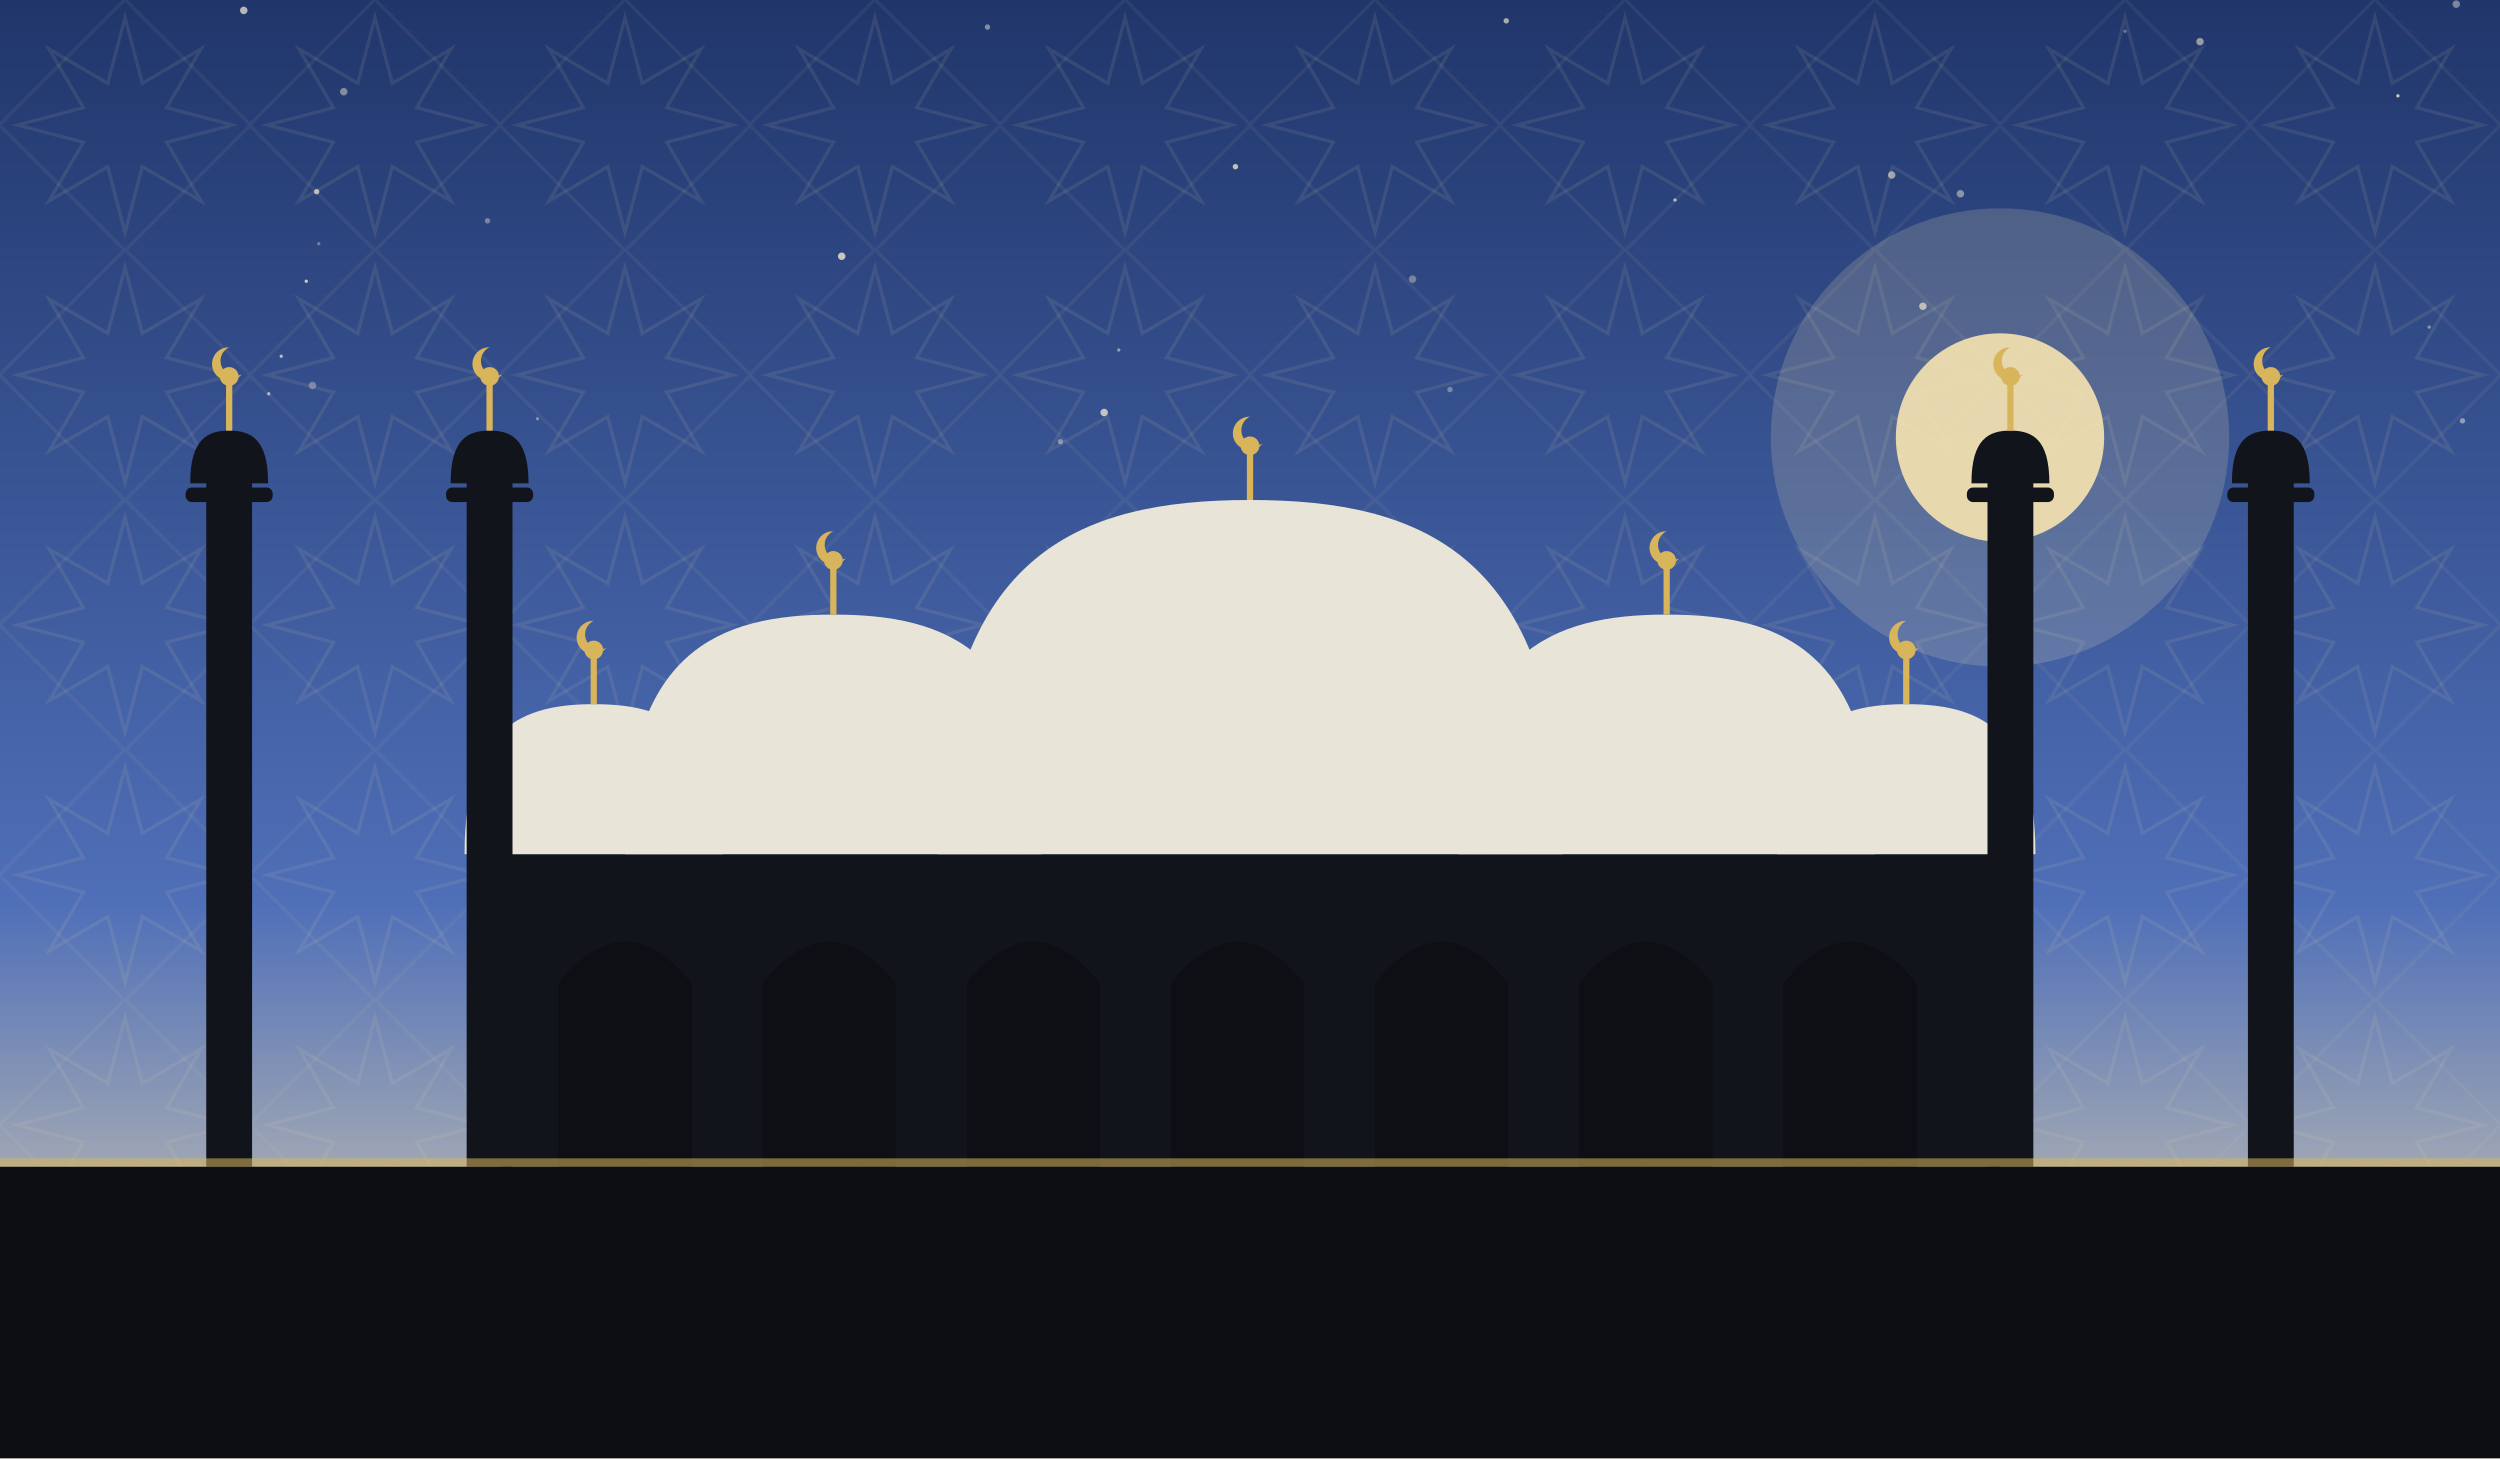
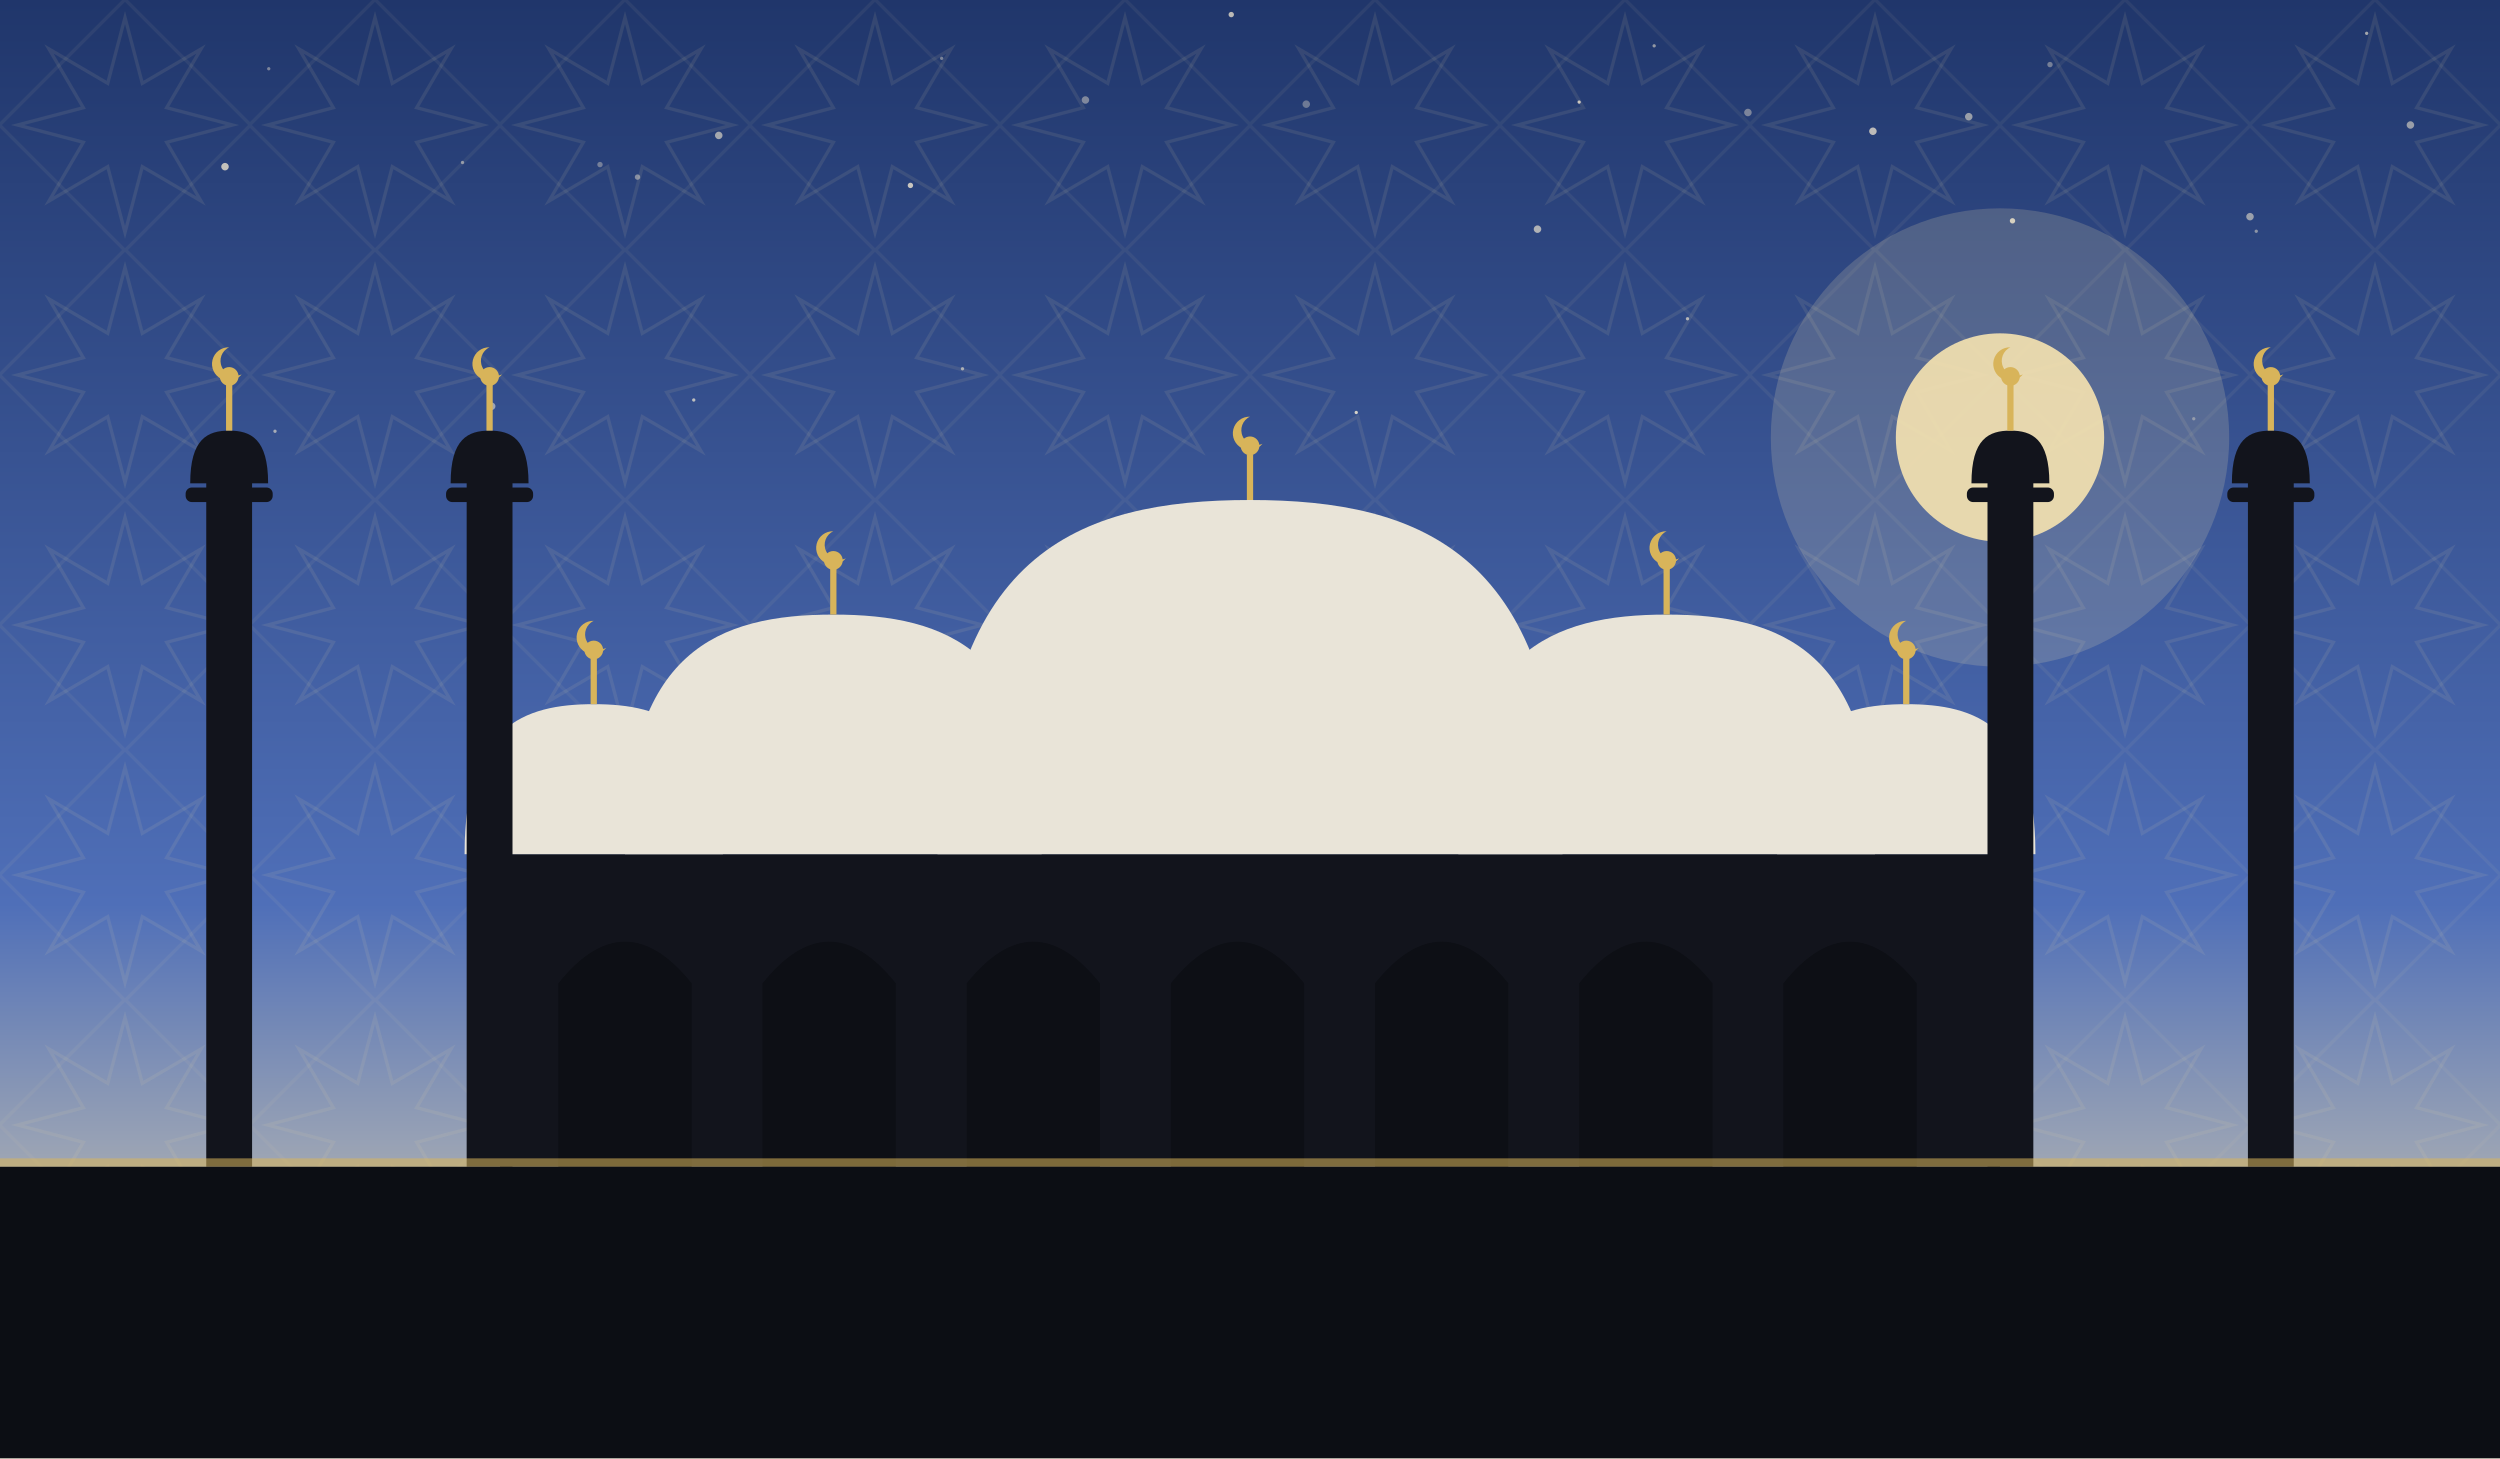
<svg xmlns="http://www.w3.org/2000/svg" viewBox="0 0 1200 700" role="img">
  <defs>
    <linearGradient id="sky" x1="0" y1="0" x2="0" y2="1">
      <stop offset="0" stop-color="#20366b" />
      <stop offset="0.62" stop-color="#4f6fb8" />
      <stop offset="1" stop-color="#f6e3b0" />
    </linearGradient>
    <pattern id="g1" width="120" height="120" patternUnits="userSpaceOnUse">
      <polygon points="111.6,60.0 80.0,68.3 96.5,96.5 68.3,80.0 60.0,111.6 51.7,80.0 23.5,96.5 40.0,68.3 8.4,60.0 40.0,51.7 23.5,23.5 51.7,40.0 60.0,8.4 68.3,40.0 96.5,23.5 80.0,51.7" fill="none" stroke="#e8d9a8" stroke-width="1.6" opacity="0.1" />
      <rect x="17.4" y="17.4" width="85.2" height="85.2" fill="none" stroke="#e8d9a8" stroke-width="1.6" opacity="0.07" transform="rotate(45 60.0 60.0)" />
    </pattern>
  </defs>
  <rect width="1200" height="700" fill="url(#sky)" />
  <rect width="1200" height="700" fill="url(#g1)" />
-   <circle cx="152" cy="92" r="1.3" fill="#f7ecd2" opacity="0.69" />
-   <circle cx="474" cy="13" r="1.3" fill="#f7ecd2" opacity="0.47" />
-   <circle cx="117" cy="5" r="1.8" fill="#f7ecd2" opacity="0.70" />
-   <circle cx="593" cy="80" r="1.3" fill="#f7ecd2" opacity="0.75" />
-   <circle cx="678" cy="134" r="1.8" fill="#f7ecd2" opacity="0.37" />
-   <circle cx="1020" cy="15" r="0.8" fill="#f7ecd2" opacity="0.35" />
-   <circle cx="923" cy="147" r="1.8" fill="#f7ecd2" opacity="0.66" />
-   <circle cx="1179" cy="2" r="1.8" fill="#f7ecd2" opacity="0.43" />
-   <circle cx="804" cy="96" r="0.8" fill="#f7ecd2" opacity="0.69" />
-   <circle cx="1166" cy="157" r="0.8" fill="#f7ecd2" opacity="0.47" />
-   <circle cx="129" cy="189" r="0.8" fill="#f7ecd2" opacity="0.66" />
-   <circle cx="165" cy="44" r="1.8" fill="#f7ecd2" opacity="0.45" />
-   <circle cx="530" cy="198" r="1.8" fill="#f7ecd2" opacity="0.75" />
-   <circle cx="912" cy="219" r="0.8" fill="#f7ecd2" opacity="0.63" />
-   <circle cx="135" cy="171" r="0.8" fill="#f7ecd2" opacity="0.70" />
-   <circle cx="1151" cy="46" r="0.8" fill="#f7ecd2" opacity="0.81" />
-   <circle cx="1056" cy="20" r="1.8" fill="#f7ecd2" opacity="0.55" />
-   <circle cx="258" cy="201" r="0.8" fill="#f7ecd2" opacity="0.43" />
-   <circle cx="941" cy="93" r="1.8" fill="#f7ecd2" opacity="0.48" />
-   <circle cx="537" cy="168" r="0.8" fill="#f7ecd2" opacity="0.51" />
-   <circle cx="1182" cy="202" r="1.3" fill="#f7ecd2" opacity="0.49" />
-   <circle cx="404" cy="123" r="1.8" fill="#f7ecd2" opacity="0.77" />
-   <circle cx="147" cy="135" r="0.8" fill="#f7ecd2" opacity="0.80" />
-   <circle cx="723" cy="10" r="1.3" fill="#f7ecd2" opacity="0.65" />
-   <circle cx="908" cy="84" r="1.8" fill="#f7ecd2" opacity="0.57" />
-   <circle cx="150" cy="185" r="1.8" fill="#f7ecd2" opacity="0.35" />
-   <circle cx="153" cy="117" r="0.8" fill="#f7ecd2" opacity="0.36" />
-   <circle cx="509" cy="212" r="1.3" fill="#f7ecd2" opacity="0.43" />
-   <circle cx="234" cy="106" r="1.3" fill="#f7ecd2" opacity="0.39" />
-   <circle cx="696" cy="187" r="1.3" fill="#f7ecd2" opacity="0.37" />
+   <circle cx="1136" cy="16" r="0.8" fill="#f7ecd2" opacity="0.61" />
+   <circle cx="306" cy="85" r="1.3" fill="#f7ecd2" opacity="0.45" />
+   <circle cx="1053" cy="201" r="0.8" fill="#f7ecd2" opacity="0.38" />
+   <circle cx="521" cy="48" r="1.8" fill="#f7ecd2" opacity="0.43" />
+   <circle cx="222" cy="78" r="0.8" fill="#f7ecd2" opacity="0.51" />
+   <circle cx="132" cy="207" r="0.8" fill="#f7ecd2" opacity="0.59" />
+   <circle cx="899" cy="63" r="1.8" fill="#f7ecd2" opacity="0.72" />
+   <circle cx="627" cy="50" r="1.8" fill="#f7ecd2" opacity="0.35" />
+   <circle cx="108" cy="80" r="1.8" fill="#f7ecd2" opacity="0.75" />
+   <circle cx="758" cy="49" r="0.8" fill="#f7ecd2" opacity="0.77" />
+   <circle cx="345" cy="65" r="1.8" fill="#f7ecd2" opacity="0.60" />
+   <circle cx="333" cy="192" r="0.8" fill="#f7ecd2" opacity="0.71" />
+   <circle cx="794" cy="22" r="0.8" fill="#f7ecd2" opacity="0.53" />
+   <circle cx="984" cy="31" r="1.3" fill="#f7ecd2" opacity="0.39" />
+   <circle cx="591" cy="7" r="1.3" fill="#f7ecd2" opacity="0.72" />
+   <circle cx="839" cy="54" r="1.8" fill="#f7ecd2" opacity="0.41" />
+   <circle cx="1080" cy="104" r="1.8" fill="#f7ecd2" opacity="0.55" />
+   <circle cx="810" cy="153" r="0.8" fill="#f7ecd2" opacity="0.65" />
+   <circle cx="437" cy="89" r="1.3" fill="#f7ecd2" opacity="0.78" />
+   <circle cx="945" cy="56" r="1.8" fill="#f7ecd2" opacity="0.55" />
+   <circle cx="966" cy="106" r="1.3" fill="#f7ecd2" opacity="0.81" />
+   <circle cx="236" cy="195" r="1.8" fill="#f7ecd2" opacity="0.55" />
+   <circle cx="1083" cy="111" r="0.8" fill="#f7ecd2" opacity="0.48" />
+   <circle cx="651" cy="198" r="0.8" fill="#f7ecd2" opacity="0.83" />
+   <circle cx="452" cy="28" r="0.8" fill="#f7ecd2" opacity="0.41" />
+   <circle cx="462" cy="177" r="0.8" fill="#f7ecd2" opacity="0.59" />
+   <circle cx="129" cy="33" r="0.8" fill="#f7ecd2" opacity="0.42" />
+   <circle cx="1157" cy="60" r="1.8" fill="#f7ecd2" opacity="0.55" />
+   <circle cx="738" cy="110" r="1.8" fill="#f7ecd2" opacity="0.65" />
+   <circle cx="288" cy="79" r="1.3" fill="#f7ecd2" opacity="0.37" />
  <circle cx="960" cy="210" r="110" fill="#f6e3b0" opacity="0.18" />
  <circle cx="960" cy="210" r="50" fill="#f6e3b0" opacity="0.9" />
  <rect x="240" y="410" width="720" height="150" fill="#12141c" />
  <path d="M 268 560 L 268 472 Q 300 432 332 472 L 332 560 Z" fill="#0c0e14" opacity="0.9" />
  <path d="M 366 560 L 366 472 Q 398 432 430 472 L 430 560 Z" fill="#0c0e14" opacity="0.9" />
  <path d="M 464 560 L 464 472 Q 496 432 528 472 L 528 560 Z" fill="#0c0e14" opacity="0.9" />
  <path d="M 562 560 L 562 472 Q 594 432 626 472 L 626 560 Z" fill="#0c0e14" opacity="0.9" />
  <path d="M 660 560 L 660 472 Q 692 432 724 472 L 724 560 Z" fill="#0c0e14" opacity="0.9" />
  <path d="M 758 560 L 758 472 Q 790 432 822 472 L 822 560 Z" fill="#0c0e14" opacity="0.9" />
  <path d="M 856 560 L 856 472 Q 888 432 920 472 L 920 560 Z" fill="#0c0e14" opacity="0.9" />
  <path d="M 450 410 C 450 265.5, 517.5 240, 600 240 C 682.5 240, 750 265.5, 750 410 Z" fill="#e9e4d8" />
  <line x1="600" y1="240" x2="600" y2="218" stroke="#d8b45a" stroke-width="3" />
  <circle cx="600" cy="214" r="4.5" fill="#d8b45a" />
  <path d="M 600 200 a 8 8 0 1 0 6 13 a 6.4 6.4 0 1 1 -6 -13 Z" fill="#d8b45a" />
  <path d="M 300 410 C 300 312.25, 345.0 295, 400 295 C 455.0 295, 500 312.25, 500 410 Z" fill="#e9e4d8" />
  <line x1="400" y1="295" x2="400" y2="273" stroke="#d8b45a" stroke-width="3" />
  <circle cx="400" cy="269" r="4.5" fill="#d8b45a" />
  <path d="M 400 255 a 8 8 0 1 0 6 13 a 6.4 6.4 0 1 1 -6 -13 Z" fill="#d8b45a" />
  <path d="M 700 410 C 700 312.25, 745.0 295, 800 295 C 855.0 295, 900 312.25, 900 410 Z" fill="#e9e4d8" />
  <line x1="800" y1="295" x2="800" y2="273" stroke="#d8b45a" stroke-width="3" />
  <circle cx="800" cy="269" r="4.5" fill="#d8b45a" />
  <path d="M 800 255 a 8 8 0 1 0 6 13 a 6.4 6.4 0 1 1 -6 -13 Z" fill="#d8b45a" />
  <path d="M 223 410 C 223 348.8, 250.9 338, 285 338 C 319.1 338, 347 348.8, 347 410 Z" fill="#e9e4d8" />
  <line x1="285" y1="338" x2="285" y2="316" stroke="#d8b45a" stroke-width="3" />
  <circle cx="285" cy="312" r="4.5" fill="#d8b45a" />
  <path d="M 285 298 a 8 8 0 1 0 6 13 a 6.4 6.4 0 1 1 -6 -13 Z" fill="#d8b45a" />
  <path d="M 853 410 C 853 348.8, 880.9 338, 915 338 C 949.1 338, 977 348.8, 977 410 Z" fill="#e9e4d8" />
  <line x1="915" y1="338" x2="915" y2="316" stroke="#d8b45a" stroke-width="3" />
  <circle cx="915" cy="312" r="4.5" fill="#d8b45a" />
  <path d="M 915 298 a 8 8 0 1 0 6 13 a 6.4 6.4 0 1 1 -6 -13 Z" fill="#d8b45a" />
  <rect x="99.0" y="230" width="22" height="330" fill="#12141c" />
  <rect x="89.1" y="234" width="41.8" height="7" rx="3" fill="#12141c" />
  <path d="M 91.3 232 C 91.3 210.495, 99.715 206.7, 110 206.7 C 120.285 206.7, 128.7 210.495, 128.7 232 Z" fill="#12141c" />
  <line x1="110" y1="206.7" x2="110" y2="184.7" stroke="#d8b45a" stroke-width="3" />
  <circle cx="110" cy="180.7" r="4.5" fill="#d8b45a" />
  <path d="M 110 166.7 a 8 8 0 1 0 6 13 a 6.4 6.4 0 1 1 -6 -13 Z" fill="#d8b45a" />
  <rect x="224.0" y="230" width="22" height="330" fill="#12141c" />
  <rect x="214.1" y="234" width="41.8" height="7" rx="3" fill="#12141c" />
  <path d="M 216.3 232 C 216.3 210.495, 224.715 206.7, 235 206.7 C 245.285 206.7, 253.7 210.495, 253.7 232 Z" fill="#12141c" />
  <line x1="235" y1="206.7" x2="235" y2="184.7" stroke="#d8b45a" stroke-width="3" />
  <circle cx="235" cy="180.7" r="4.5" fill="#d8b45a" />
  <path d="M 235 166.7 a 8 8 0 1 0 6 13 a 6.4 6.4 0 1 1 -6 -13 Z" fill="#d8b45a" />
  <rect x="954.0" y="230" width="22" height="330" fill="#12141c" />
  <rect x="944.1" y="234" width="41.8" height="7" rx="3" fill="#12141c" />
  <path d="M 946.3 232 C 946.3 210.495, 954.715 206.7, 965 206.7 C 975.285 206.7, 983.7 210.495, 983.7 232 Z" fill="#12141c" />
  <line x1="965" y1="206.7" x2="965" y2="184.7" stroke="#d8b45a" stroke-width="3" />
  <circle cx="965" cy="180.7" r="4.5" fill="#d8b45a" />
  <path d="M 965 166.7 a 8 8 0 1 0 6 13 a 6.4 6.4 0 1 1 -6 -13 Z" fill="#d8b45a" />
  <rect x="1079.0" y="230" width="22" height="330" fill="#12141c" />
  <rect x="1069.1" y="234" width="41.8" height="7" rx="3" fill="#12141c" />
  <path d="M 1071.3 232 C 1071.3 210.495, 1079.715 206.7, 1090 206.7 C 1100.285 206.7, 1108.7 210.495, 1108.7 232 Z" fill="#12141c" />
  <line x1="1090" y1="206.7" x2="1090" y2="184.7" stroke="#d8b45a" stroke-width="3" />
  <circle cx="1090" cy="180.7" r="4.5" fill="#d8b45a" />
  <path d="M 1090 166.7 a 8 8 0 1 0 6 13 a 6.4 6.4 0 1 1 -6 -13 Z" fill="#d8b45a" />
  <rect x="0" y="560" width="1200" height="140" fill="#0c0e14" />
  <rect x="0" y="556" width="1200" height="4" fill="#d8b45a" opacity="0.55" />
</svg>
